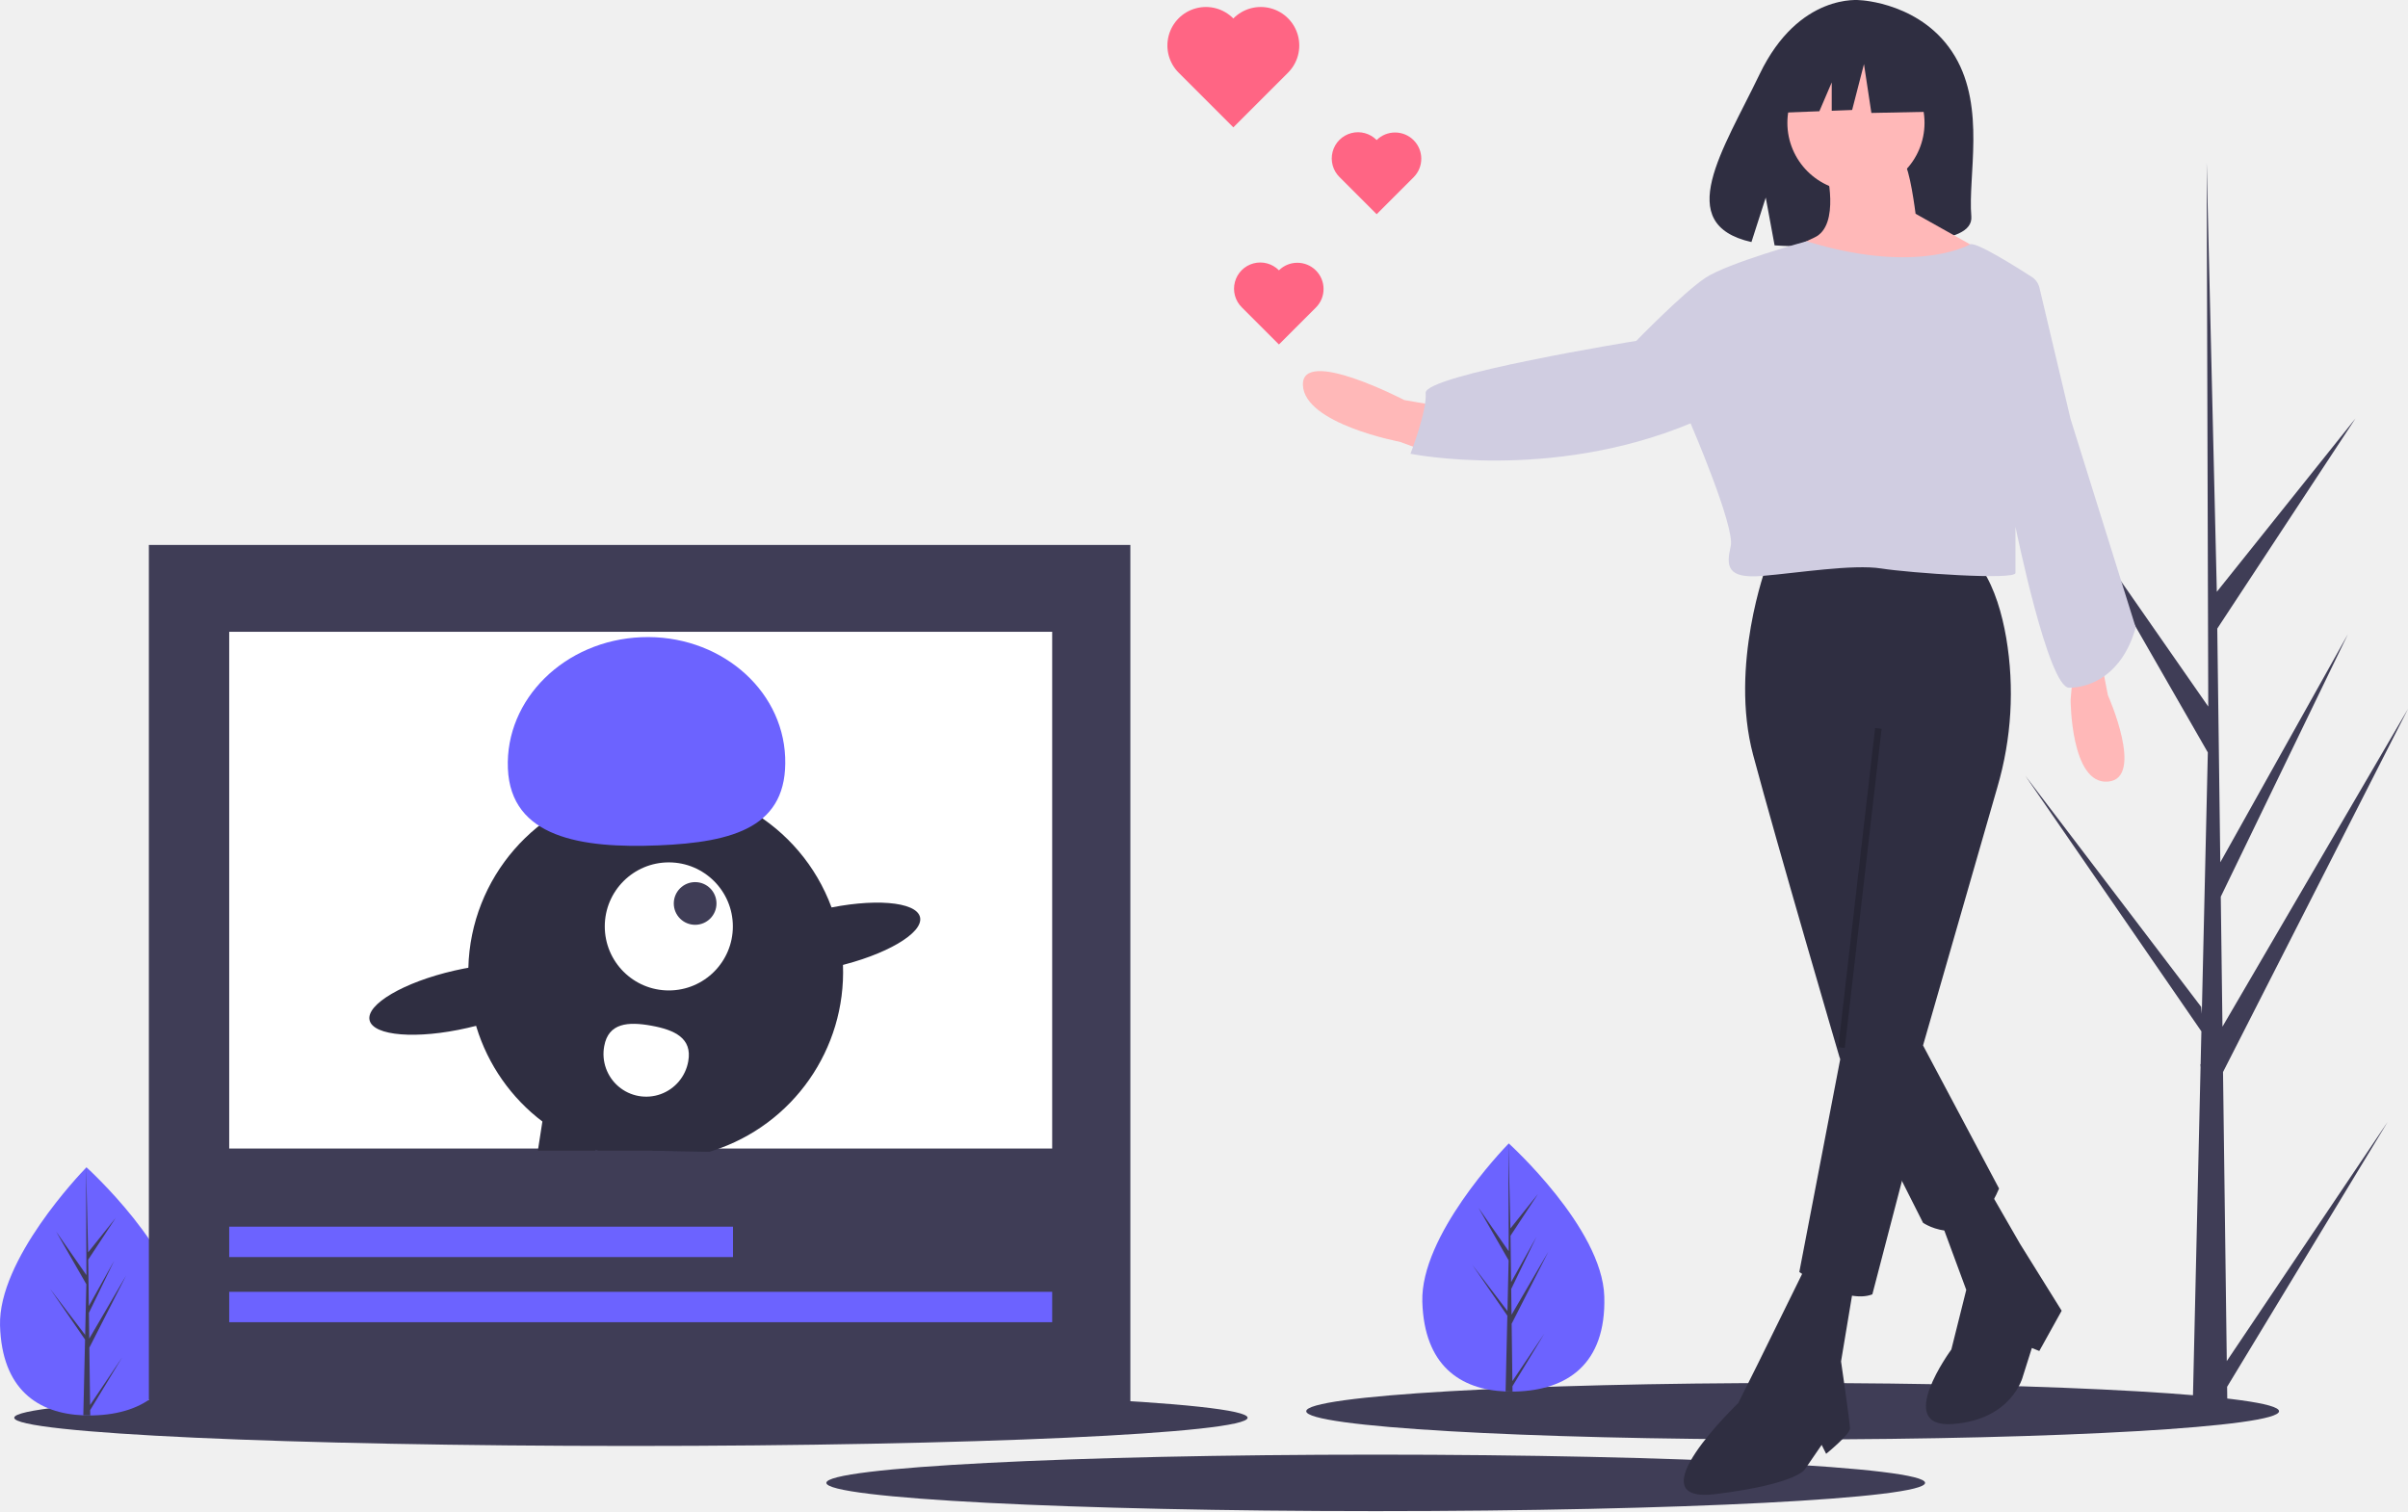
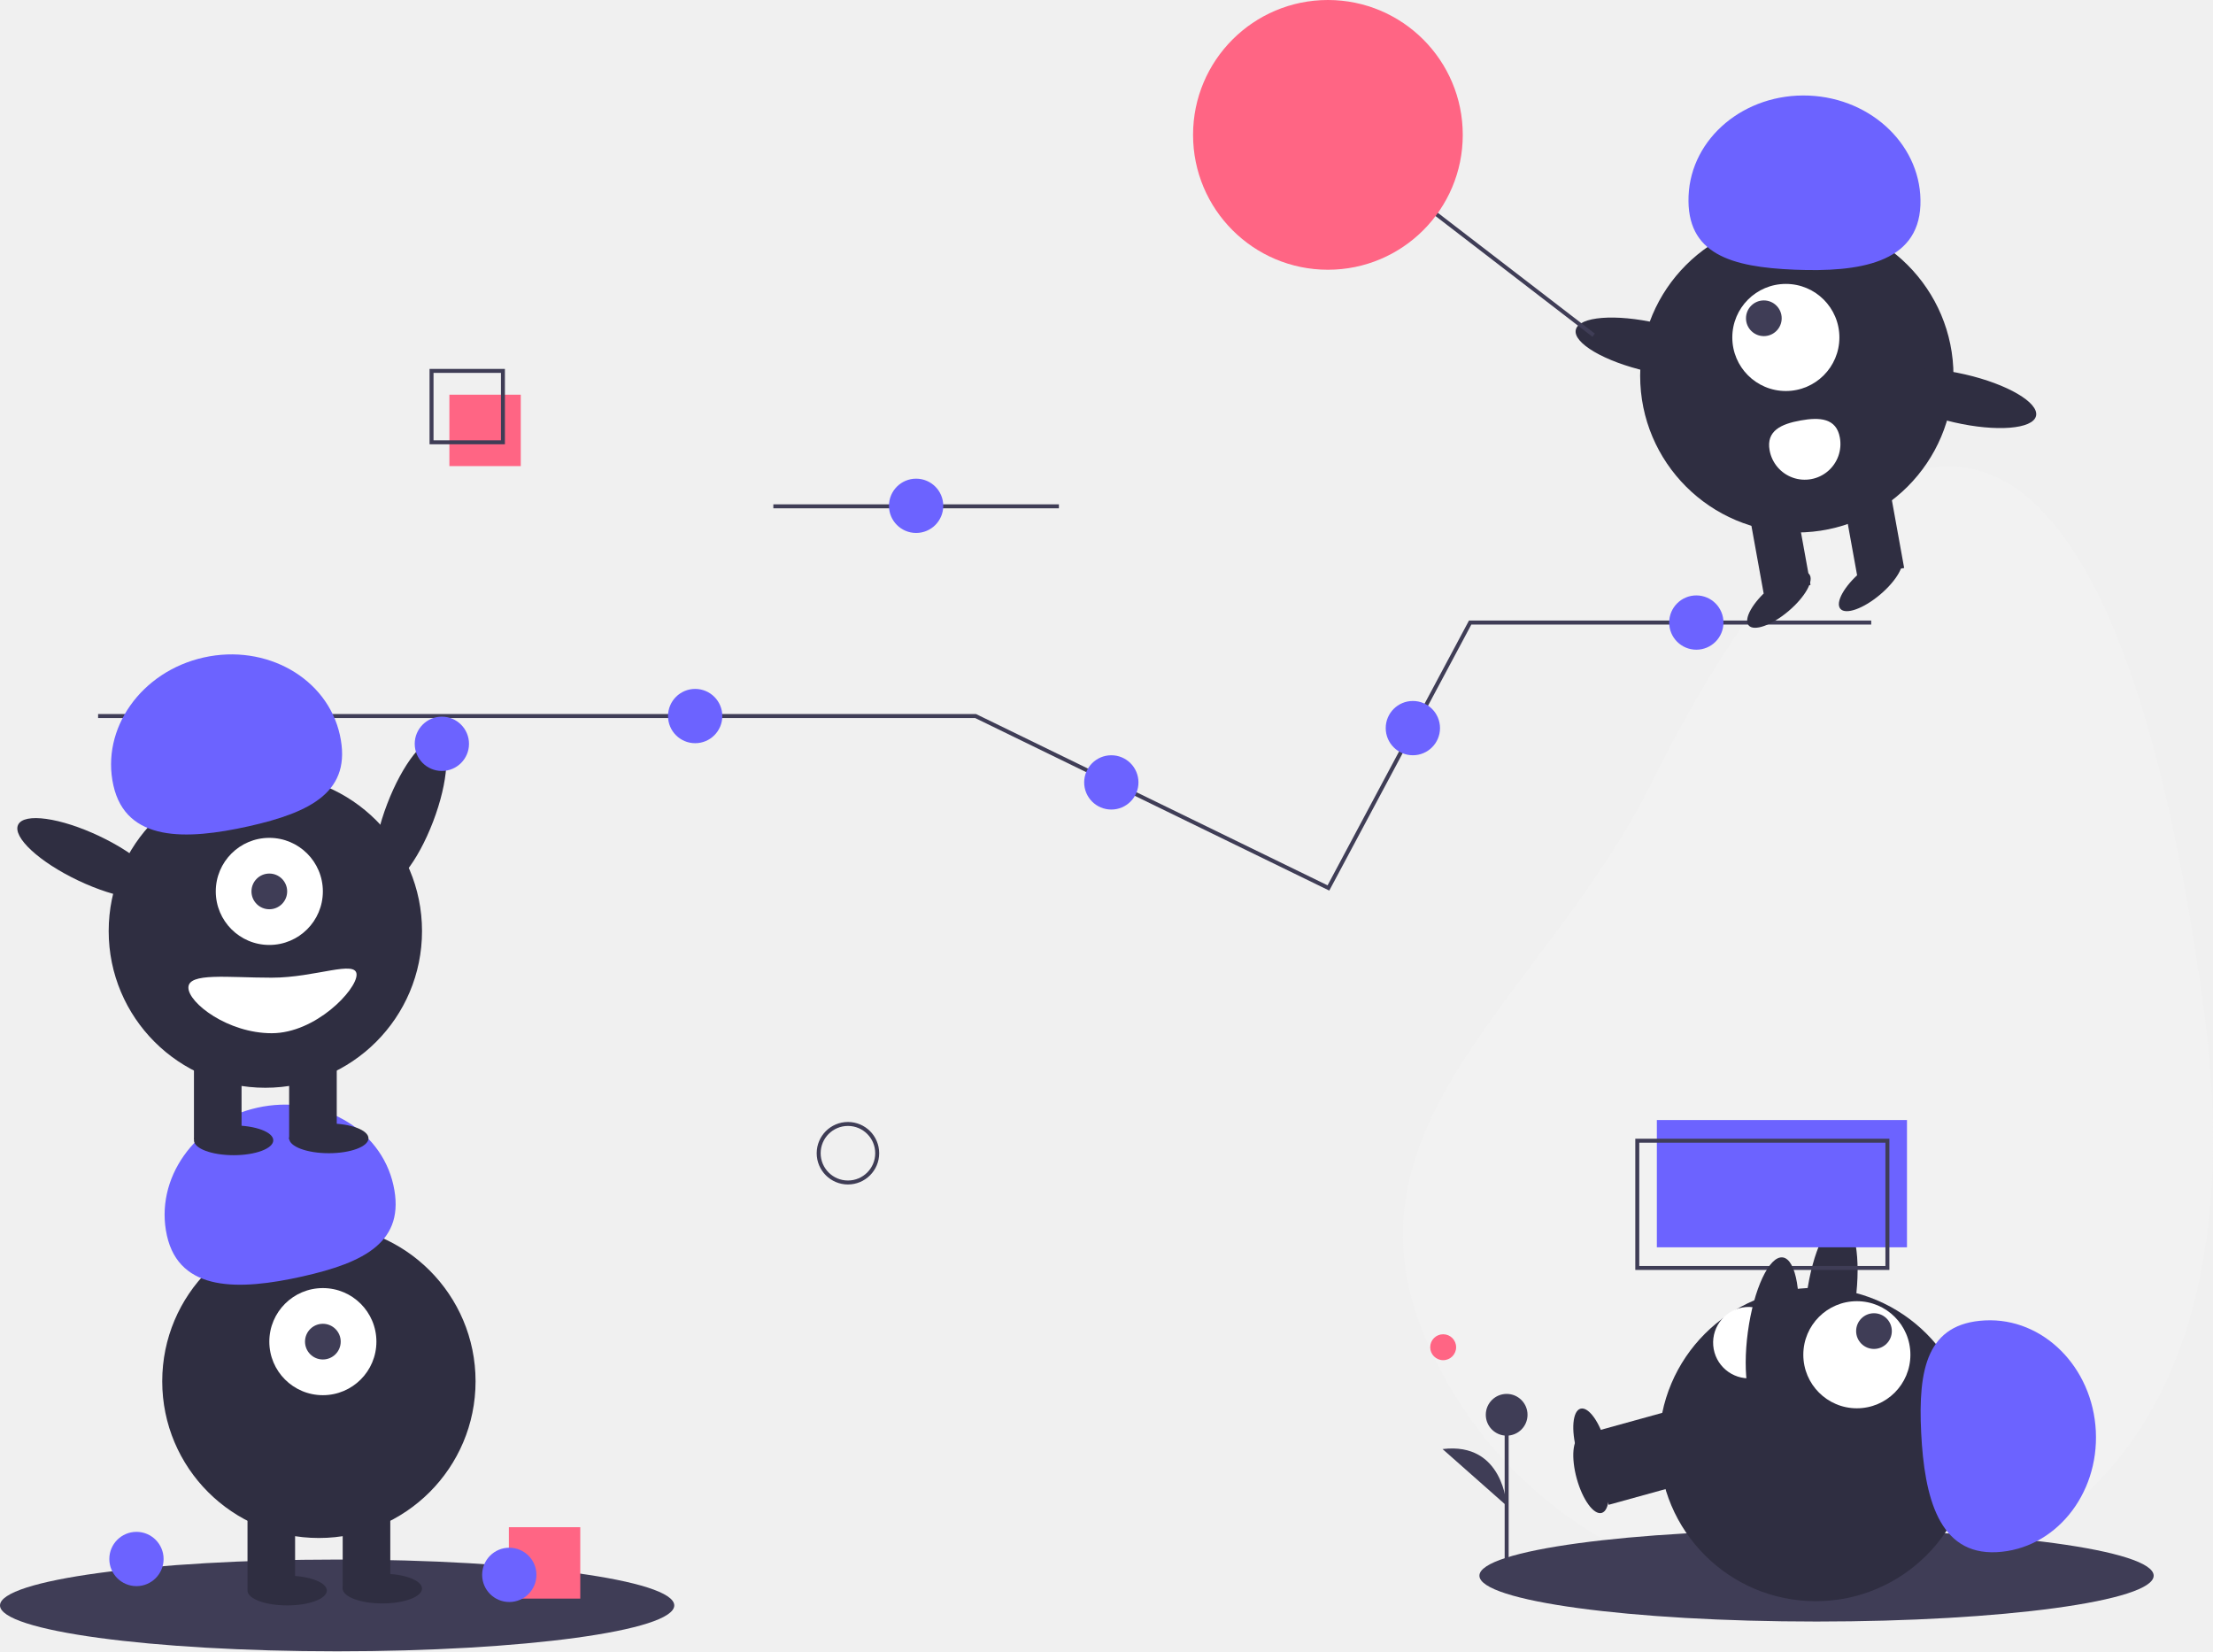
- <svg xmlns="http://www.w3.org/2000/svg" id="a82e93cf-5769-44b9-87d7-e6c1d0b8b4f4" data-name="Layer 1" width="1108.947" height="696" viewBox="0 0 1108.947 696">
-   <path d="M945.87,128.003c-14.651-24.756-43.638-25.91-43.638-25.91s-28.246-3.612-46.365,34.092c-16.889,35.143-40.198,69.075-3.753,77.302l6.583-20.489,4.077,22.015a142.601,142.601,0,0,0,15.593.267c39.03-1.26,76.2.369,75.003-13.637C951.78,183.024,959.968,151.824,945.87,128.003Z" transform="translate(-45.52665 -102)" fill="#2f2e41" />
-   <ellipse cx="825.557" cy="650" rx="224" ry="13" fill="#3f3d56" />
-   <ellipse cx="290.557" cy="653" rx="284" ry="13" fill="#3f3d56" />
-   <ellipse cx="633.557" cy="683" rx="253" ry="13" fill="#3f3d56" />
-   <path d="M784.346,699.129c.922,31.558-17.518,43.124-40.658,43.799q-.806.024-1.605.029-1.61.012-3.188-.054c-20.929-.869-37.495-11.978-38.352-41.327-.887-30.373,36.812-69.836,39.64-72.755l.005-.003c.107-.111.162-.167.162-.167S783.424,667.574,784.346,699.129Z" transform="translate(-45.52665 -102)" fill="#6c63ff" />
-   <path d="M742.021,738.146l14.7-21.86-14.67,24.212.031,2.46q-1.61.012-3.188-.054l.729-31.619-.02-.244.027-.047.07-2.988L723.602,684.633l16.079,21.136.057.632.551-23.89L726.384,658.279l13.944,20.035-.146-49.493 0-.165.005.162.923,39.007,12.672-15.845L741.152,671.186l.277,21.369,11.661-20.855-11.618,23.997.154,11.882L758.584,678.528l-16.907,33.196Z" transform="translate(-45.52665 -102)" fill="#3f3d56" />
-   <path d="M129.346,710.129c.922,31.558-17.518,43.124-40.658,43.799q-.806.024-1.605.029-1.61.012-3.188-.054c-20.929-.869-37.495-11.978-38.352-41.327-.887-30.373,36.812-69.836,39.64-72.755l.005-.003c.107-.111.162-.167.162-.167S128.424,678.574,129.346,710.129Z" transform="translate(-45.52665 -102)" fill="#6c63ff" />
-   <path d="M87.021,749.146l14.7-21.86L87.051,751.498l.031,2.46q-1.61.012-3.188-.054l.729-31.619-.02-.244.027-.047.07-2.988L68.602,695.633l16.079,21.136.057.632.551-23.89L71.384,669.279l13.944,20.035-.146-49.493 0-.165.005.162.923,39.007,12.672-15.845L86.152,682.186l.277,21.369,11.661-20.855L86.471,706.697l.154,11.882L103.584,689.528,86.677,722.724Z" transform="translate(-45.52665 -102)" fill="#3f3d56" />
-   <path d="M1071.021,728.902l74.068-110.146-73.916,121.996.155,12.394q-8.111.062-16.064-.27l3.674-159.32-.101-1.229.136-.237.352-15.055L978.21,459.268l81.017,106.499.288,3.182,2.775-120.372L992.229,326.48l70.259,100.951-.733-249.38.002-.83.024.816,4.651,196.545,63.851-79.837-63.642,96.769,1.394,107.67,58.756-105.082-58.54,120.911.776,59.87,85.447-146.378-85.188,167.264Z" transform="translate(-45.52665 -102)" fill="#3f3d56" />
-   <path d="M859.053,362.469s-17.162,45.995-6.178,87.185,39.817,139.359,39.817,139.359l38.444,76.201s21.968,15.103,35.011-15.789l-35.011-65.904L965.406,464.446a153.617,153.617,0,0,0,4.051-68.597c-1.954-11.306-5.284-22.618-10.862-31.32C958.595,364.529,869.35,350.799,859.053,362.469Z" transform="translate(-45.52665 -102)" fill="#2f2e41" />
-   <path d="M894.751,580.776l-20.595,107.094s21.281,15.103,33.638,10.297l20.595-78.947Z" transform="translate(-45.52665 -102)" fill="#2f2e41" />
-   <path d="M876.902,685.811l-21.968,44.622-8.925,17.849s-48.741,46.682-10.297,41.876,41.19-11.671,41.19-11.671l7.551-10.984,2.059,4.119s10.984-8.924,10.984-11.67-4.119-30.892-4.119-30.892l5.492-32.952Z" transform="translate(-45.52665 -102)" fill="#2f2e41" />
-   <path d="M939.373,664.529l11.67,31.579-6.865,27.46s-26.773,36.384.686,34.325,32.265-21.968,32.265-21.968l4.119-13.043,3.433,1.373,10.297-18.535-19.222-30.892-13.043-22.654Z" transform="translate(-45.52665 -102)" fill="#2f2e41" />
-   <path d="M1012.142,400.913l4.119,21.281s17.162,38.444,0,39.817-17.162-37.757-17.162-37.757l1.373-15.789Z" transform="translate(-45.52665 -102)" fill="#ffb8b8" />
-   <path d="M716.261,290.387l-24.027-4.119s-47.368-24.714-46.682-6.865,44.622,26.087,44.622,26.087l13.043,4.805Z" transform="translate(-45.52665 -102)" fill="#ffb8b8" />
-   <circle cx="854.716" cy="56.579" r="31.579" fill="#ffb8b8" />
-   <path d="M886.513,179.86s6.865,26.087-5.492,31.579-13.73,9.611-13.73,9.611,82.38,26.087,88.558-4.806l-28.146-15.789s-2.746-21.968-5.492-23.341S886.513,179.86,886.513,179.86Z" transform="translate(-45.52665 -102)" fill="#ffb8b8" />
-   <path d="M984.757,234.561a8.238,8.238,0,0,0-3.557-5.031c-7.169-4.618-25.826-16.343-28.37-14.979-3.16,1.694-27.393,13.294-75.345-1.431,0,0-36.281,9.989-46.579,16.854S799.084,259,799.084,259s-97.686,15.762-97,24-7,28-7,28,64,13,129-14c0,0,20.552,47.62,18.493,56.545s-2.059,15.103,14.416,13.73,41.876-5.492,54.92-3.433,61.785,5.492,61.785,2.059V344.62s15.103,74.142,24.714,74.142,24.494-5.794,30.672-27.762l-30-96Z" transform="translate(-45.52665 -102)" fill="#d0cde1" />
-   <rect x="828.094" y="509.5" width="147.98" height="3" transform="translate(245.5666 1246.596) rotate(-83.42091)" opacity="0.2" />
-   <polygon points="893.866 24.746 865.229 9.745 825.682 15.882 817.5 52.02 837.867 51.236 843.557 37.96 843.557 51.017 852.956 50.656 858.41 29.519 861.82 52.02 895.23 51.338 893.866 24.746" fill="#2f2e41" />
-   <path d="M634.51,226.505a12.077,12.077,0,1,0-17.079,17.079l17.079,17.079,17.079-17.079a12.077,12.077,0,0,0-17.079-17.079Z" transform="translate(-45.52665 -102)" fill="#ff6584" />
-   <path d="M679.51,166.505a12.077,12.077,0,1,0-17.079,17.079l17.079,17.079,17.079-17.079a12.077,12.077,0,0,0-17.079-17.079Z" transform="translate(-45.52665 -102)" fill="#ff6584" />
-   <path d="M613.51,110.505a17.734,17.734,0,1,0-25.079,25.079l25.079,25.079,25.079-25.079a17.734,17.734,0,1,0-25.079-25.079Z" transform="translate(-45.52665 -102)" fill="#ff6584" />
-   <rect x="68.557" y="251" width="452" height="400" fill="#3f3d56" />
-   <rect x="105.557" y="291" width="379" height="238" fill="#fff" />
-   <path d="M372.504,632.42c.45-.14.89-.28,1.34-.42a86.429,86.429,0,0,0,59.89-85.57,85.273,85.273,0,0,0-5.26-26.47,86.325,86.325,0,0,0-167.26,27.77,86.24,86.24,0,0,0,58.61,83.82c.45.16.91.31,1.36.45h24.75Z" transform="translate(-45.52665 -102)" fill="#2f2e41" />
-   <polygon points="277.007 512.11 274.297 529.55 274.227 530 247.697 530 249.787 516.56 251.207 507.44 277.007 512.11" fill="#2f2e41" />
-   <polygon points="326.977 530.42 327.047 530 328.597 521.45 302.797 516.78 300.407 530 326.977 530.42" fill="#2f2e41" />
-   <circle cx="308.007" cy="426.7" r="29.492" fill="#fff" />
-   <circle cx="320.128" cy="416.129" r="9.831" fill="#3f3d56" />
-   <path d="M279.42,455.931c-1.298-31.947,26.236-59.006,61.498-60.438s64.899,23.304,66.197,55.251-23.214,39.205-58.476,40.638S280.718,487.878,279.42,455.931Z" transform="translate(-45.52665 -102)" fill="#6c63ff" />
-   <ellipse cx="427.171" cy="534.087" rx="43.146" ry="13.545" transform="translate(-154.0553 6.94023) rotate(-12.9101)" fill="#2f2e41" />
-   <ellipse cx="257.783" cy="562.256" rx="43.146" ry="13.545" transform="translate(-164.6307 -30.19281) rotate(-12.9101)" fill="#2f2e41" />
-   <path d="M323.792,583.815a19.662,19.662,0,1,0,38.694,7.005c1.934-10.685-6.327-14.466-17.012-16.4S325.727,573.129,323.792,583.815Z" transform="translate(-45.52665 -102)" fill="#fff" />
-   <rect x="105.557" y="565" width="232" height="14" fill="#6c63ff" />
-   <rect x="105.557" y="595" width="379" height="14" fill="#6c63ff" />
+ <svg xmlns="http://www.w3.org/2000/svg" id="b32a285a-6b04-4396-8e15-f52ff515c3cb" data-name="Layer 1" width="1115.914" height="832.564" viewBox="0 0 1115.914 832.564">
+   <line x1="389.957" y1="255.282" x2="533.957" y2="255.282" fill="none" stroke="#3f3d56" stroke-miterlimit="10" stroke-width="2" />
+   <ellipse cx="248.867" cy="443.498" rx="39.5" ry="12.4" transform="translate(-296.2973 483.9037) rotate(-69.08217)" fill="#2f2e41" />
+   <path d="M1153.378,543.014c15.666,116.589-5.666,233.305-114.169,278.753S805.904,816.101,760.456,707.599s61.785-173.424,114.169-278.753C981.001,214.952,1104.728,180.95,1153.378,543.014Z" transform="translate(-42.04308 -33.7182)" fill="#f2f2f2" />
+   <ellipse cx="916" cy="794.436" rx="170" ry="23.127" fill="#3f3d56" />
+   <rect x="858.752" y="753.632" width="24" height="43" transform="translate(313.5944 1787.214) rotate(-105.4523)" fill="#2f2e41" />
+   <ellipse cx="844.359" cy="777.24" rx="7.5" ry="20" transform="translate(-218.6063 219.3442) rotate(-15.45227)" fill="#2f2e41" />
+   <ellipse cx="965.361" cy="688.069" rx="39.5" ry="12.4" transform="translate(111.8234 1518.548) rotate(-82.28111)" fill="#2f2e41" />
+   <circle cx="915.585" cy="728.299" r="79" fill="#2f2e41" />
+   <rect x="858.752" y="739.632" width="24" height="43" transform="translate(327.0883 1769.483) rotate(-105.4523)" fill="#2f2e41" />
+   <ellipse cx="844.359" cy="763.24" rx="7.5" ry="20" transform="translate(-214.8762 218.8382) rotate(-15.45227)" fill="#2f2e41" />
+   <circle cx="936.329" cy="683.043" r="27" fill="#fff" />
+   <circle cx="944.963" cy="671.116" r="9" fill="#3f3d56" />
+   <path d="M1048.858,816.306c29.235-1.463,51.625-28.808,50.01-61.076s-26.623-57.241-55.858-55.778-33.822,24.412-32.207,56.681S1019.623,817.769,1048.858,816.306Z" transform="translate(-42.04308 -33.7182)" fill="#6c63ff" />
+   <path d="M925.341,728.592a18,18,0,0,1-2.904-35.883c9.909-.802,12.611,7.065,13.413,16.973S935.25,727.79,925.341,728.592Z" transform="translate(-42.04308 -33.7182)" fill="#fff" />
+   <polyline points="49.464 361.025 491.957 361.025 560.56 394.447 669.866 447.699 741.334 313.887 943.574 313.887" fill="none" stroke="#3f3d56" stroke-miterlimit="10" stroke-width="2" />
+   <circle cx="222.811" cy="375.025" r="13.685" fill="#6c63ff" />
+   <circle cx="350.541" cy="361.025" r="13.685" fill="#6c63ff" />
+   <circle cx="560.384" cy="394.478" r="13.685" fill="#6c63ff" />
+   <circle cx="855.379" cy="313.887" r="13.685" fill="#6c63ff" />
+   <circle cx="712.443" cy="367.108" r="13.685" fill="#6c63ff" />
+   <circle cx="427.576" cy="581.441" r="14.756" fill="none" stroke="#3f3d56" stroke-miterlimit="10" stroke-width="2" />
+   <ellipse cx="170" cy="809.436" rx="170" ry="23.127" fill="#3f3d56" />
+   <circle cx="160.805" cy="696.436" r="79" fill="#2f2e41" />
+   <rect x="124.805" y="758.436" width="24" height="43" fill="#2f2e41" />
+   <rect x="172.805" y="758.436" width="24" height="43" fill="#2f2e41" />
+   <ellipse cx="144.805" cy="801.936" rx="20" ry="7.5" fill="#2f2e41" />
+   <ellipse cx="192.805" cy="800.936" rx="20" ry="7.5" fill="#2f2e41" />
+   <circle cx="162.805" cy="676.436" r="27" fill="#fff" />
+   <circle cx="162.805" cy="676.436" r="9" fill="#3f3d56" />
+   <path d="M126.215,656.687c-6.379-28.568,14.012-57.434,45.544-64.475s62.265,10.41,68.644,38.978-14.519,39.104-46.051,46.145S132.594,685.254,126.215,656.687Z" transform="translate(-42.04308 -33.7182)" fill="#6c63ff" />
+   <circle cx="133.805" cy="469.436" r="79" fill="#2f2e41" />
+   <rect x="97.805" y="531.436" width="24" height="43" fill="#2f2e41" />
+   <rect x="145.805" y="531.436" width="24" height="43" fill="#2f2e41" />
+   <ellipse cx="117.805" cy="574.936" rx="20" ry="7.5" fill="#2f2e41" />
+   <ellipse cx="165.805" cy="573.936" rx="20" ry="7.5" fill="#2f2e41" />
+   <circle cx="135.805" cy="449.436" r="27" fill="#fff" />
+   <circle cx="135.805" cy="449.436" r="9" fill="#3f3d56" />
+   <path d="M99.215,429.687c-6.379-28.568,14.012-57.434,45.544-64.475s62.265,10.41,68.644,38.978-14.519,39.104-46.051,46.145S105.594,458.254,99.215,429.687Z" transform="translate(-42.04308 -33.7182)" fill="#6c63ff" />
+   <ellipse cx="86.867" cy="466.498" rx="12.4" ry="39.5" transform="translate(-413.8951 311.3589) rotate(-64.62574)" fill="#2f2e41" />
+   <path d="M137.043,531.655c0,7.732,19.909,23,42,23s42.805-21.768,42.805-29.5-20.713,1.5-42.805,1.5S137.043,523.923,137.043,531.655Z" transform="translate(-42.04308 -33.7182)" fill="#fff" />
+   <rect x="835.474" y="564.71" width="126.129" height="64.161" fill="#6c63ff" />
+   <rect x="825.603" y="575.129" width="126.129" height="64.161" fill="none" stroke="#3f3d56" stroke-miterlimit="10" stroke-width="2" />
+   <rect x="226.603" y="199" width="36" height="36" fill="#ff6584" />
+   <rect x="217.603" y="187" width="36" height="36" fill="none" stroke="#3f3d56" stroke-miterlimit="10" stroke-width="2" />
+   <circle cx="906.052" cy="189.47" r="79" fill="#2f2e41" />
+   <rect x="974.585" y="279.578" width="24" height="43" transform="matrix(-0.98401, 0.17813, -0.17813, -0.98401, 1968.981, 387.8777)" fill="#2f2e41" />
+   <rect x="927.353" y="288.128" width="24" height="43" transform="translate(1876.795 413.2555) rotate(169.7389)" fill="#2f2e41" />
+   <ellipse cx="939.065" cy="336.103" rx="20" ry="7.5" transform="translate(-36.79955 652.7925) rotate(-40.26106)" fill="#2f2e41" />
+   <ellipse cx="985.313" cy="327.731" rx="20" ry="7.5" transform="translate(-20.43292 680.6981) rotate(-40.26106)" fill="#2f2e41" />
+   <circle cx="900.521" cy="170.146" r="27" fill="#fff" />
+   <circle cx="889.424" cy="160.468" r="9" fill="#3f3d56" />
+   <path d="M1010.415,137.245c1.188-29.247-24.019-54.019-56.301-55.331s-59.415,21.335-60.603,50.582,21.252,35.892,53.534,37.203S1009.227,166.492,1010.415,137.245Z" transform="translate(-42.04308 -33.7182)" fill="#6c63ff" />
+   <ellipse cx="875.15" cy="208.796" rx="12.4" ry="39.5" transform="translate(434.0611 981.4555) rotate(-77.0899)" fill="#2f2e41" />
+   <ellipse cx="1030.224" cy="234.584" rx="12.4" ry="39.5" transform="translate(529.3514 1152.636) rotate(-77.0899)" fill="#2f2e41" />
+   <path d="M969.793,254.321a18,18,0,1,1-35.424,6.413c-1.771-9.782,5.792-13.244,15.575-15.014S968.022,244.539,969.793,254.321Z" transform="translate(-42.04308 -33.7182)" fill="#fff" />
+   <line x1="712.603" y1="99" x2="803.603" y2="169" fill="none" stroke="#3f3d56" stroke-miterlimit="10" stroke-width="2" />
+   <circle cx="669.603" cy="68" r="68" fill="#ff6584" />
+   <ellipse cx="935.71" cy="706.84" rx="39.5" ry="12.4" transform="translate(67.55305 1505.415) rotate(-82.28111)" fill="#2f2e41" />
+   <circle cx="68.811" cy="786.025" r="13.685" fill="#6c63ff" />
+   <rect x="256.603" y="770" width="36" height="36" fill="#ff6584" />
+   <circle cx="256.811" cy="794.025" r="13.685" fill="#6c63ff" />
+   <circle cx="461.957" cy="255.025" r="13.685" fill="#6c63ff" />
+   <circle cx="727.721" cy="679.252" r="6.535" fill="#ff6584" />
+   <line x1="759.739" y1="787.725" x2="759.739" y2="713.313" fill="#3f3d56" stroke="#3f3d56" stroke-miterlimit="10" stroke-width="2" />
+   <circle cx="759.739" cy="713.313" r="10.523" fill="#3f3d56" />
+   <path d="M801.782,792.893s-1.503-32.332-32.32-28.574" transform="translate(-42.04308 -33.7182)" fill="#3f3d56" />
</svg>
